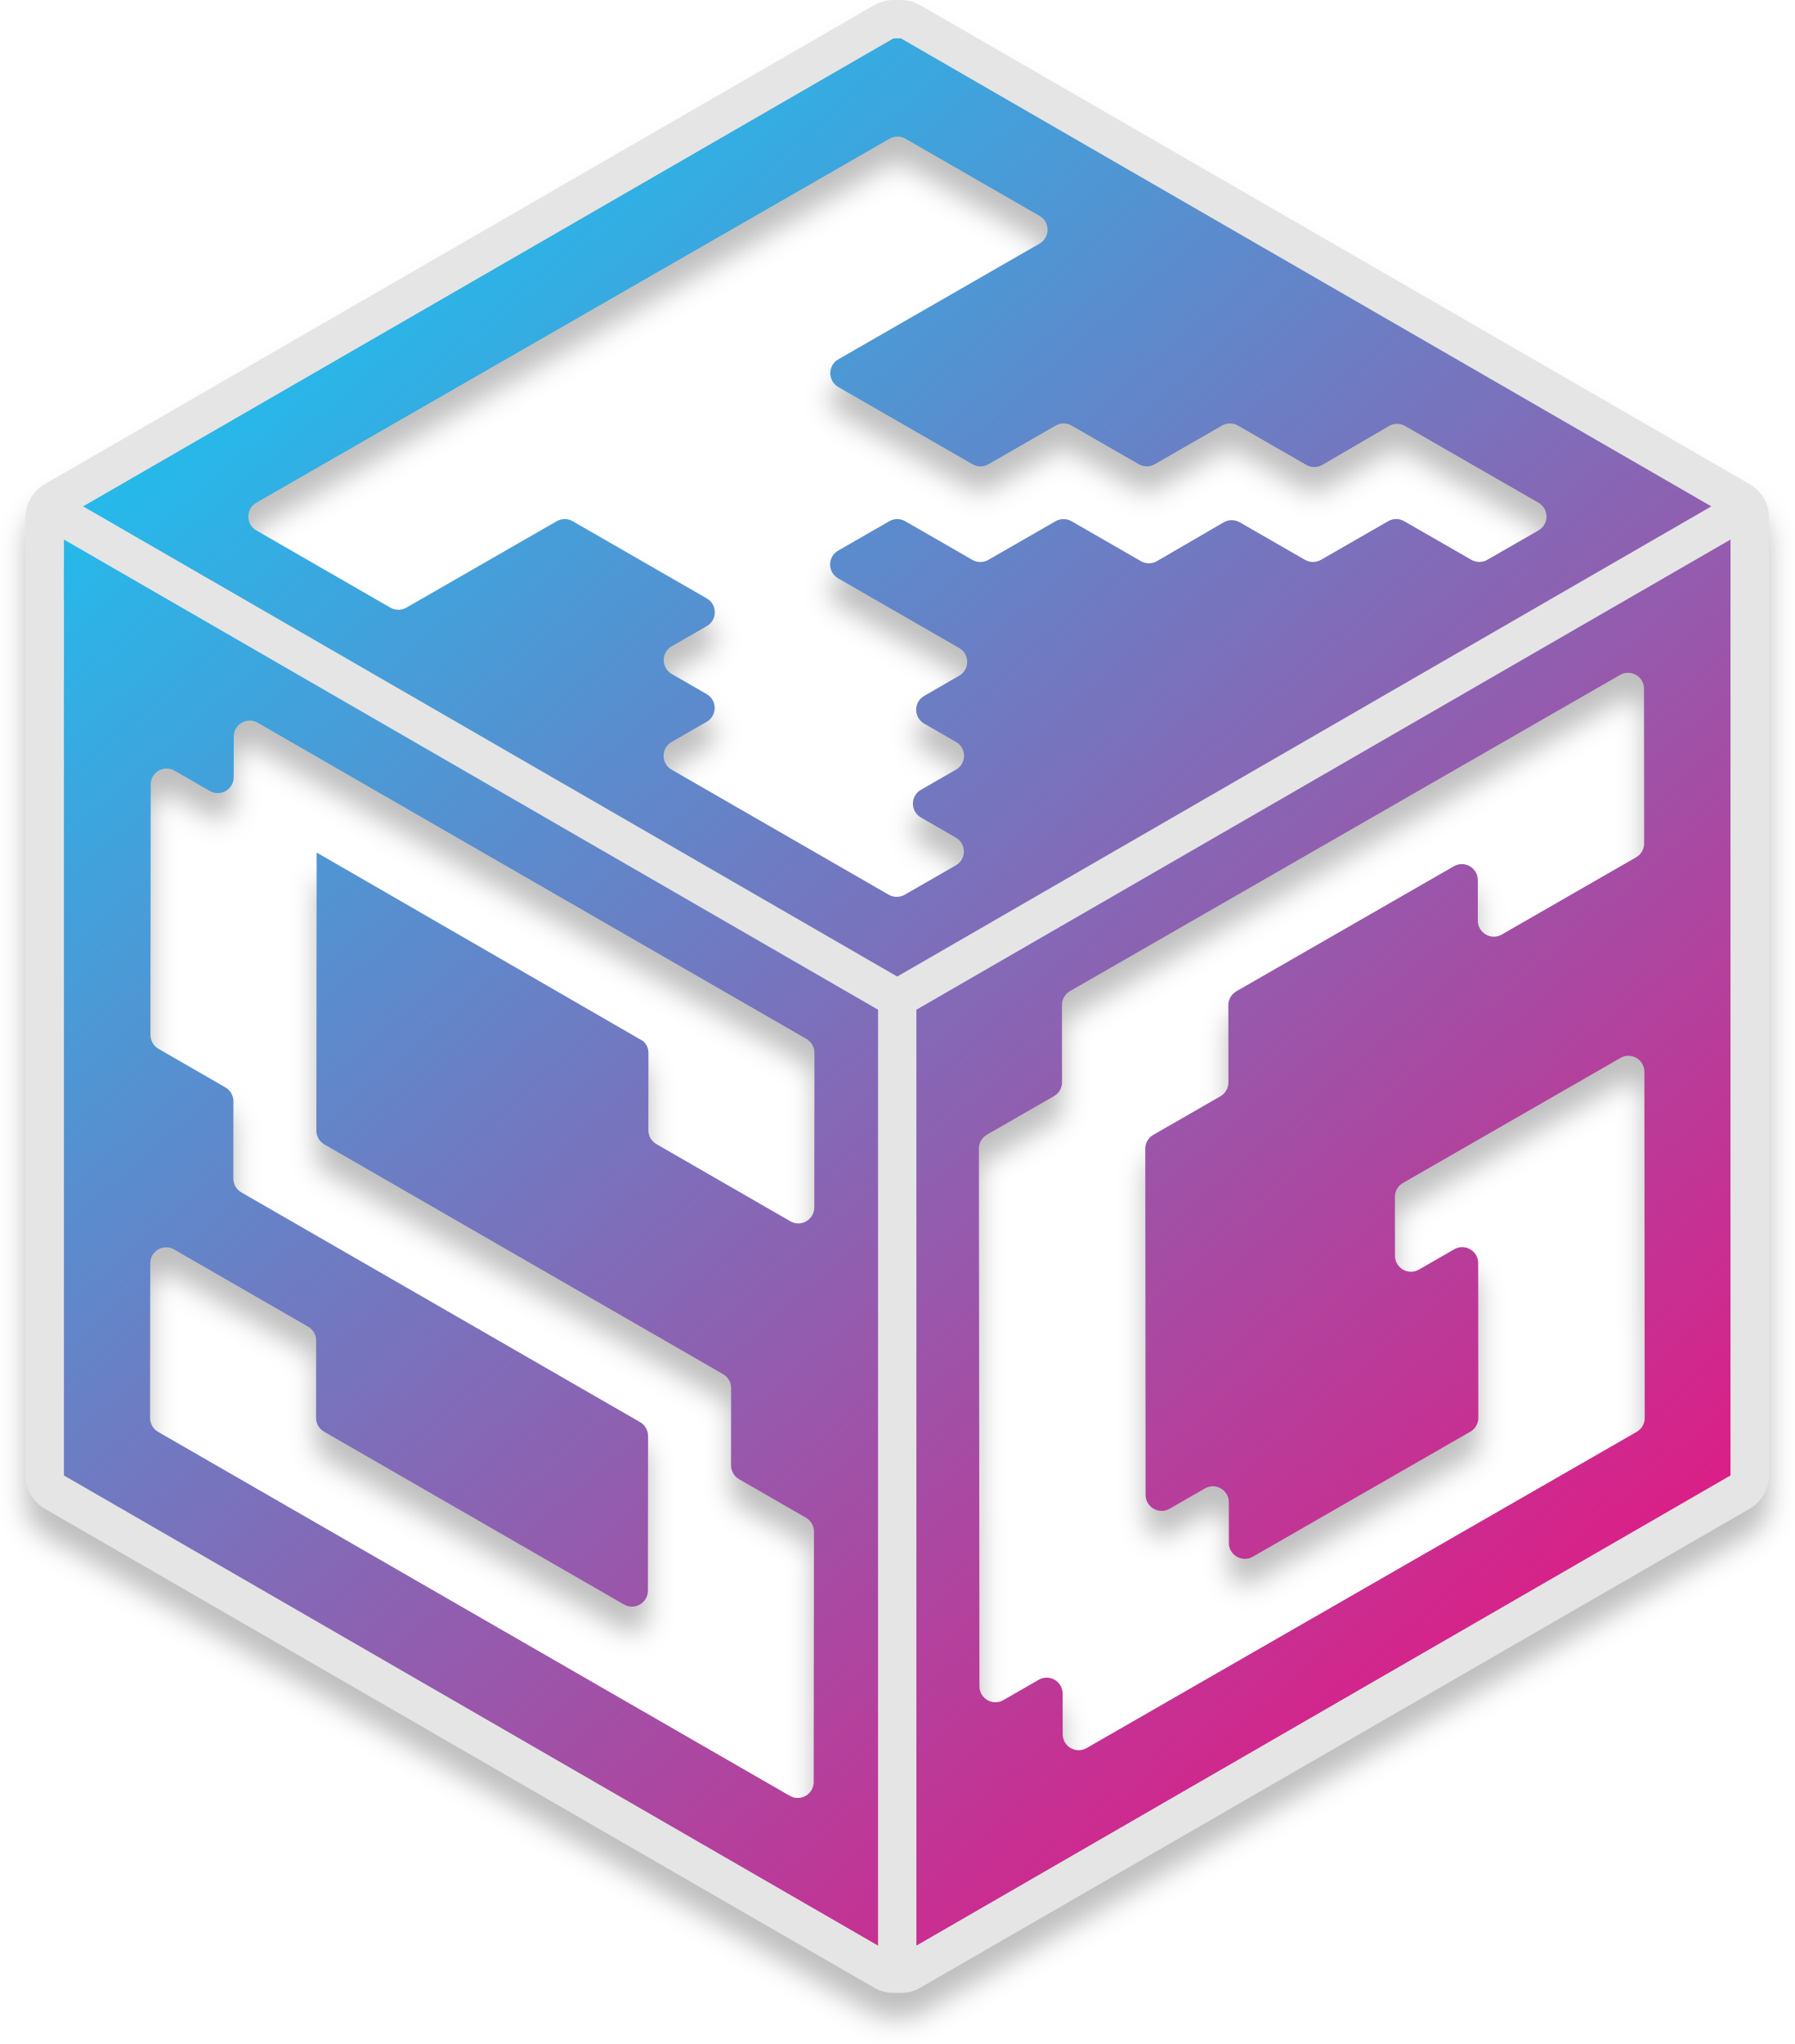
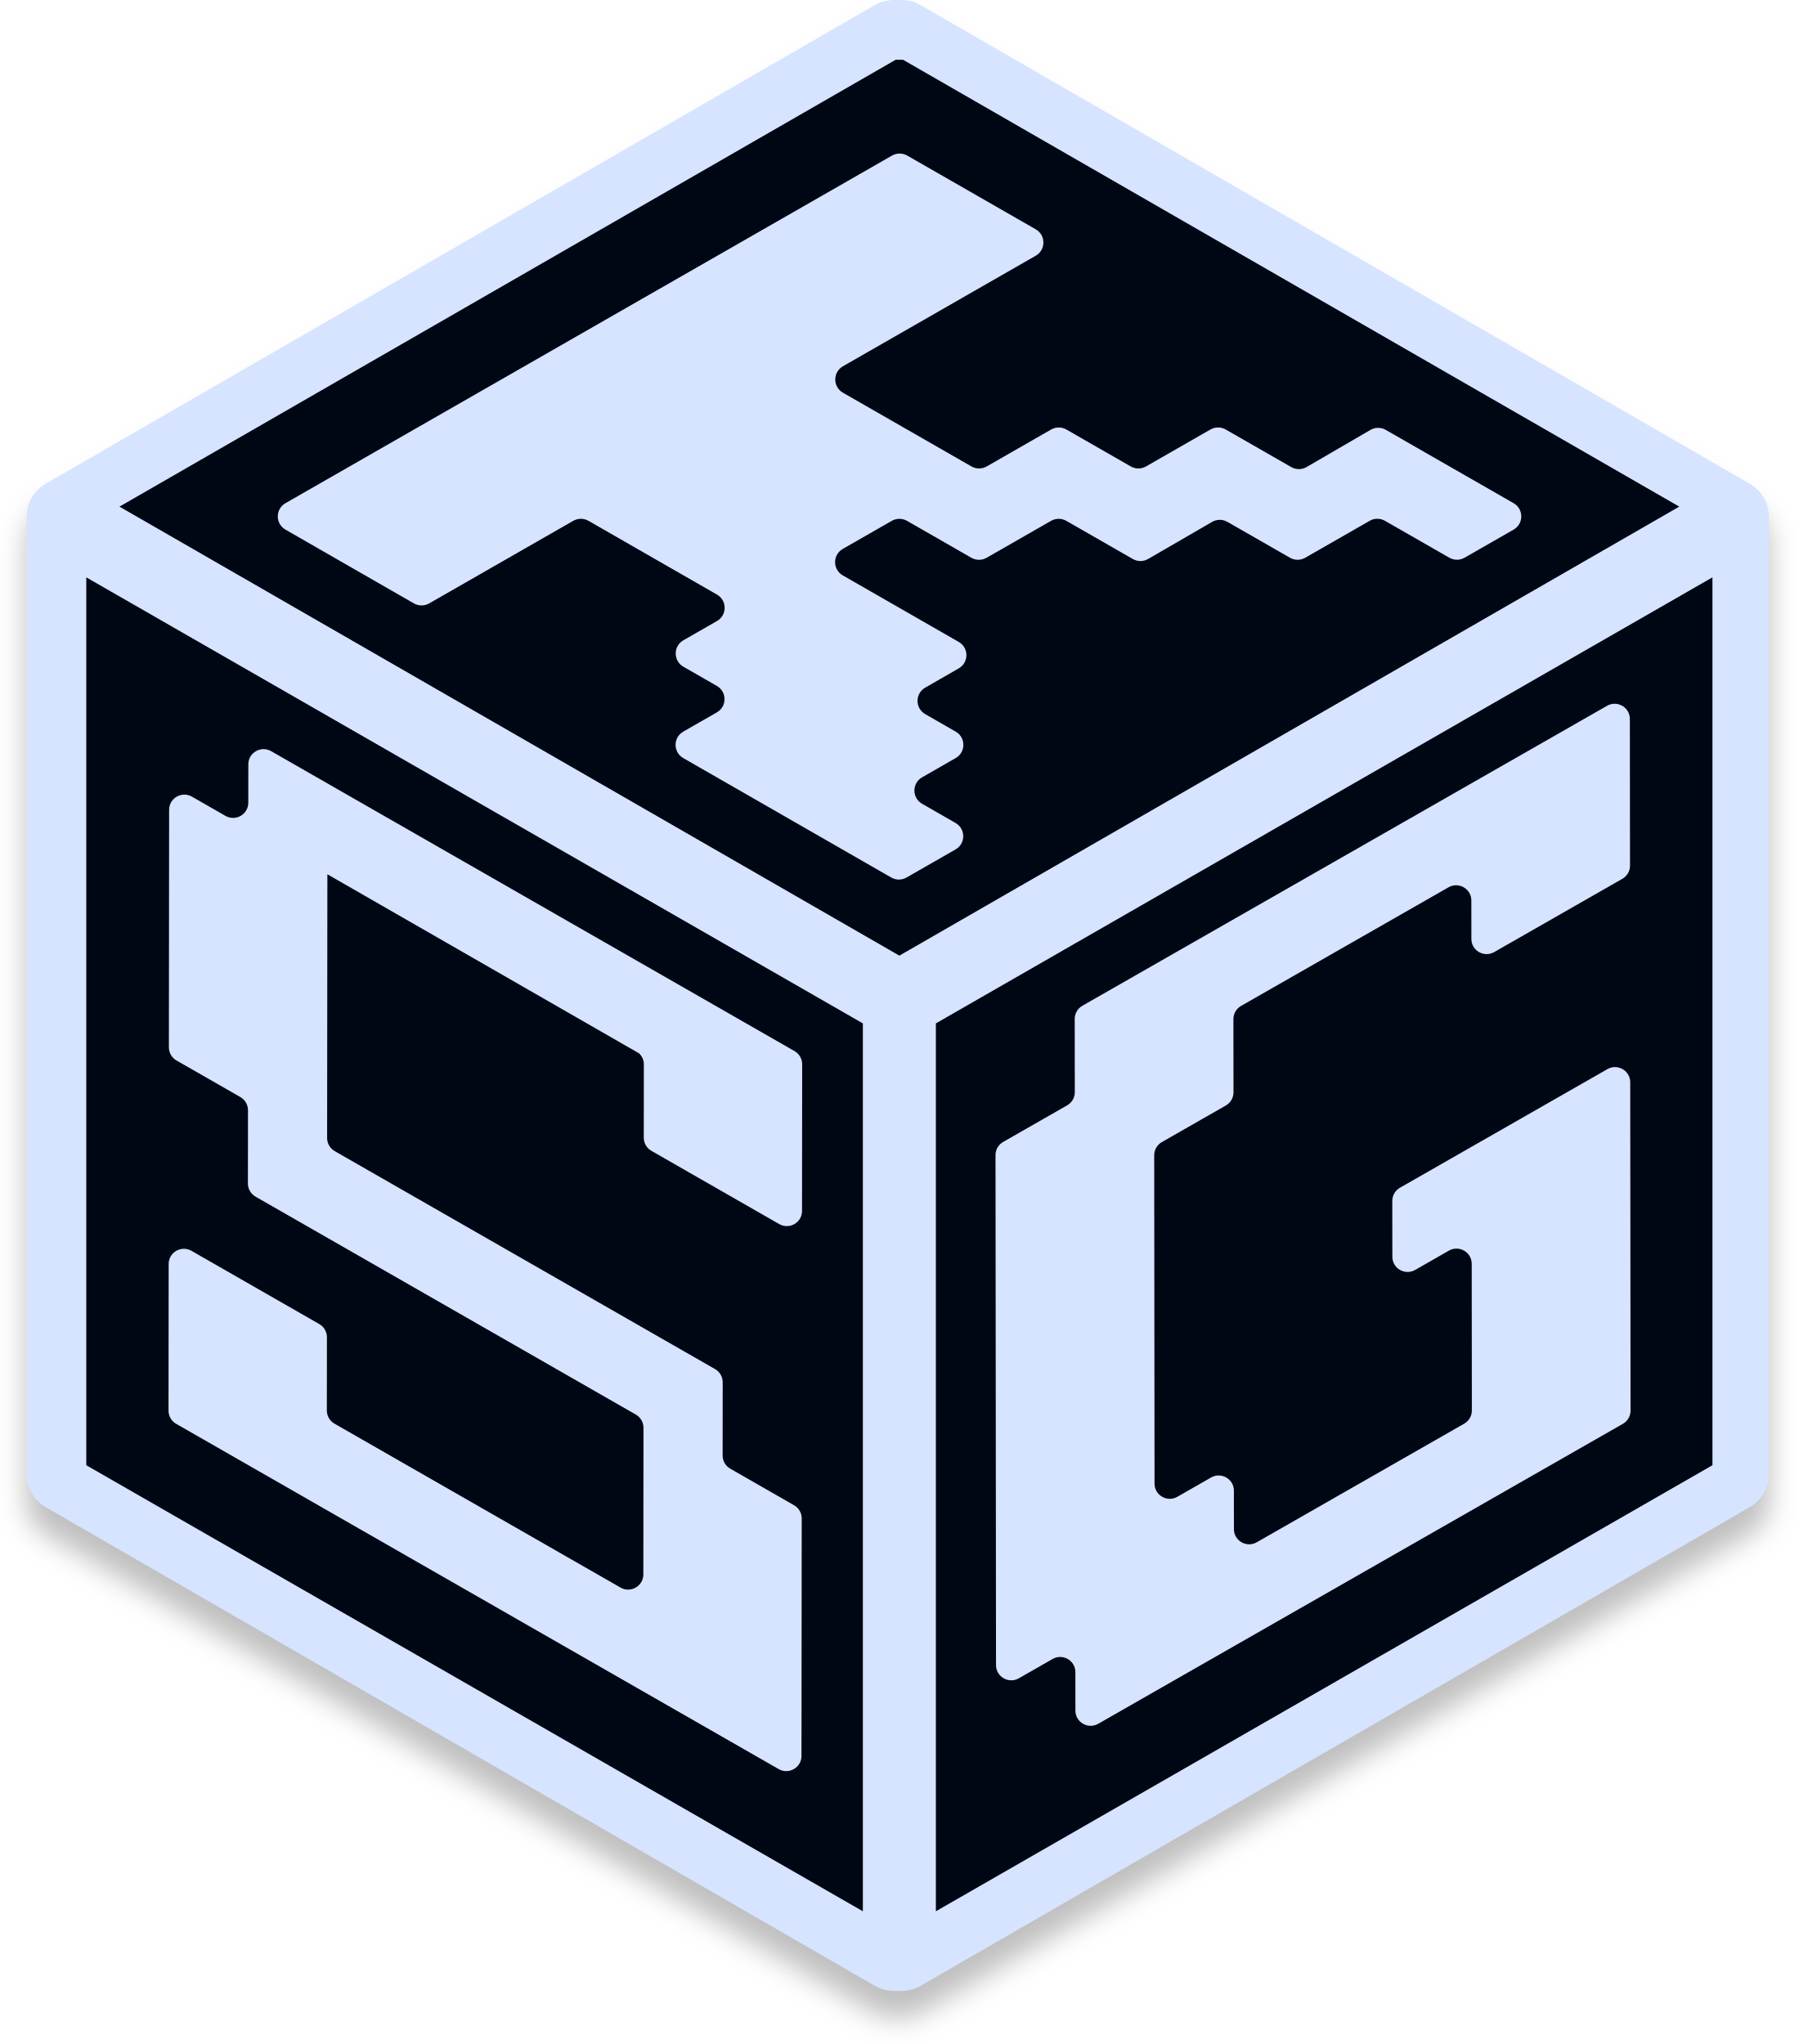
- <svg xmlns="http://www.w3.org/2000/svg" width="281" height="320" viewBox="0 0 281 320" fill="none">
-   <g id="Iso-v2" filter="url(#filter0_d)">
-     <path id="Subtract" fill-rule="evenodd" clip-rule="evenodd" d="M10 231L139.899 306H141.1L271 231V81L141.096 6.002L139.904 6L10 81V231ZM61.136 95.133L40.136 83.038C38.465 82.076 38.466 79.665 40.137 78.704L139.297 21.716C140.069 21.273 141.018 21.273 141.789 21.717L162.793 33.8C164.464 34.762 164.464 37.174 162.792 38.135L131.274 56.257C129.602 57.218 129.602 59.63 131.273 60.591L152.287 72.679C153.058 73.123 154.008 73.123 154.779 72.68L165.314 66.625C166.086 66.182 167.035 66.182 167.806 66.626L178.33 72.678C179.101 73.121 180.05 73.122 180.822 72.678L191.359 66.623C192.13 66.179 193.079 66.179 193.851 66.623L204.57 72.786C205.346 73.233 206.301 73.23 207.075 72.779C210.661 70.689 214.152 68.653 217.51 66.694C218.284 66.243 219.24 66.24 220.016 66.686L231.67 73.386L240.918 78.702C242.59 79.663 242.59 82.076 240.918 83.037L232.901 87.644C232.13 88.088 231.181 88.088 230.409 87.644L219.884 81.592C219.113 81.148 218.164 81.148 217.392 81.592L206.853 87.649C206.081 88.093 205.132 88.093 204.36 87.649L194.132 81.766C193.356 81.32 192.401 81.322 191.628 81.772C188.168 83.784 184.673 85.816 181.17 87.85C180.397 88.299 179.443 88.301 178.668 87.856L167.793 81.599C167.021 81.156 166.072 81.155 165.3 81.599L154.764 87.654C153.992 88.098 153.043 88.097 152.271 87.654L141.751 81.6C140.98 81.156 140.031 81.156 139.259 81.6L131.247 86.205C129.575 87.165 129.574 89.577 131.245 90.539L150.207 101.452C151.876 102.412 151.878 104.82 150.21 105.782C148.353 106.855 146.521 107.911 144.72 108.949C143.05 109.911 143.051 112.322 144.721 113.283L149.711 116.156C151.382 117.118 151.381 119.529 149.71 120.49L144.214 123.649C142.542 124.609 142.541 127.021 144.212 127.983L149.688 131.135C151.358 132.097 151.357 134.509 149.686 135.469L141.667 140.078C140.895 140.521 139.945 140.521 139.174 140.077L105.167 120.491C103.496 119.529 103.497 117.118 105.169 116.157L110.662 113C112.334 112.039 112.335 109.628 110.664 108.666L105.189 105.513C103.518 104.551 103.519 102.14 105.191 101.179L110.682 98.023C112.354 97.063 112.354 94.651 110.683 93.689L89.678 81.597C88.906 81.153 87.957 81.153 87.185 81.597L63.629 95.134C62.857 95.578 61.908 95.577 61.136 95.133ZM167.551 155.167L253.695 105.659C255.36 104.702 257.439 105.903 257.44 107.825L257.465 132.044C257.465 132.94 256.987 133.767 256.21 134.214L235.167 146.308C233.501 147.265 231.423 146.064 231.421 144.143L231.415 137.782C231.413 135.861 229.335 134.659 227.669 135.617L193.606 155.193C192.829 155.64 192.351 156.467 192.352 157.363L192.364 169.458C192.365 170.354 191.886 171.182 191.11 171.628L180.601 177.667C179.824 178.114 179.346 178.942 179.347 179.837L179.4 234.04C179.402 235.961 181.48 237.162 183.146 236.205L188.683 233.023C190.349 232.065 192.427 233.267 192.429 235.188L192.436 241.549C192.437 243.47 194.516 244.671 196.181 243.714L230.245 224.137C231.021 223.691 231.5 222.863 231.499 221.967L231.475 197.747C231.473 195.826 229.395 194.625 227.729 195.582L222.192 198.765C220.526 199.722 218.448 198.521 218.446 196.6L218.437 187.372C218.436 186.476 218.914 185.648 219.691 185.202L253.754 165.625C255.42 164.668 257.498 165.869 257.5 167.79L257.554 221.993C257.555 222.889 257.076 223.716 256.3 224.163L170.156 273.671C168.49 274.628 166.412 273.427 166.41 271.506L166.404 265.145C166.402 263.224 164.324 262.023 162.658 262.98L157.121 266.162C155.455 267.12 153.377 265.918 153.375 263.997L153.291 179.812C153.29 178.916 153.769 178.088 154.546 177.642L165.054 171.602C165.831 171.156 166.31 170.328 166.309 169.432L166.297 157.337C166.296 156.442 166.774 155.614 167.551 155.167ZM40.352 113.149L126.285 162.65C127.06 163.097 127.538 163.924 127.537 164.819L127.513 189.035C127.511 190.957 125.431 192.158 123.765 191.198L102.782 179.111C102.007 178.665 101.529 177.837 101.53 176.943L101.542 164.844C101.543 164.144 101.251 163.485 100.752 163.018L49.584 133.466L49.541 176.994C49.54 177.889 50.017 178.716 50.793 179.163L113.235 215.133C114.011 215.58 114.488 216.407 114.488 217.302L114.476 229.4C114.475 230.295 114.952 231.122 115.728 231.569L126.21 237.608C126.986 238.054 127.463 238.881 127.463 239.776L127.424 278.984C127.422 280.906 125.342 282.107 123.676 281.147L24.753 224.163C23.978 223.716 23.501 222.889 23.501 221.994L23.526 197.778C23.527 195.856 25.608 194.655 27.273 195.614L48.256 207.701C49.032 208.148 49.509 208.975 49.508 209.87L49.496 221.969C49.495 222.864 49.973 223.691 50.748 224.137L97.711 251.19C99.376 252.15 101.457 250.949 101.459 249.027L101.483 224.81C101.484 223.916 101.006 223.088 100.231 222.642L37.788 186.671C37.013 186.225 36.535 185.398 36.536 184.503L36.548 172.405C36.549 171.51 36.071 170.682 35.296 170.236L24.813 164.197C24.038 163.75 23.56 162.923 23.561 162.028L23.6 122.821C23.602 120.899 25.682 119.698 27.348 120.657L32.85 123.827C34.516 124.787 36.596 123.586 36.598 121.663L36.605 115.313C36.606 113.39 38.687 112.189 40.352 113.149Z" fill="url(#paint0_linear)" />
-     <path id="Union" fill-rule="evenodd" clip-rule="evenodd" d="M137.5 304.615V231V158.078L73.45 121.098L10 84.464V156V231L74.95 268.5L137.5 304.615ZM13 79.268L76.45 115.902L140.5 152.882L204.55 115.902L268 79.268L206.048 43.501L141.096 6.002L139.904 6L74.952 43.5L13 79.268ZM271 84.464L207.55 121.098L143.5 158.078V231V304.614L206.05 268.5L271 231V156V84.464ZM136.899 311.196C137.811 311.723 138.846 312 139.899 312H140.5H141.1C142.153 312 143.188 311.723 144.1 311.196L209.05 273.696L274 236.196C275.857 235.124 277 233.144 277 231V156V81C277 78.856 275.856 76.875 274 75.803L209.048 38.305L144.096 0.806C143.187 0.281 142.157 0.004 141.107 0.002L139.915 9.70057e-06C138.858 -0.002 137.819 0.275 136.904 0.804L71.952 38.304L7 75.803C5.144 76.875 4 78.856 4 81V156V231C4 233.144 5.144 235.124 7 236.196L71.95 273.696L136.899 311.196Z" fill="#E5E5E5" />
+ <svg xmlns="http://www.w3.org/2000/svg" width="271" height="308" viewBox="0 0 271 308" fill="none">
+   <g id="Iso-v3" filter="url(#filter0_d)">
+     <path id="background" fill-rule="evenodd" clip-rule="evenodd" d="M131.788 299.227C132.665 299.733 133.659 300 134.672 300H135.827C136.84 300 137.835 299.733 138.712 299.227L263.616 227.112C265.401 226.081 266.5 224.177 266.5 222.115V77.884C266.5 75.823 265.4 73.918 263.615 72.888L138.708 0.775C137.834 0.27 136.843 0.004 135.834 0.002L134.687 9.32747e-06C133.671 -0.002 132.672 0.265 131.792 0.773L6.885 72.888C5.1 73.918 4 75.823 4 77.884V222.115C4 224.177 5.1 226.081 6.885 227.112L131.788 299.227Z" fill="#D6E4FF" />
+     <g id="letters">
+       <path id="g-panel" fill-rule="evenodd" clip-rule="evenodd" d="M258 87L141 154.211V288L258 220.789V87ZM242.12 106.352L163.07 151.553C162.357 151.961 161.918 152.717 161.919 153.535L161.93 164.577C161.931 165.395 161.492 166.151 160.779 166.558L151.136 172.073C150.423 172.48 149.984 173.236 149.985 174.054L150.062 250.916C150.064 252.67 151.971 253.767 153.499 252.893L158.58 249.987C160.109 249.113 162.016 250.21 162.018 251.964L162.023 257.771C162.025 259.526 163.932 260.622 165.461 259.748L244.51 214.547C245.223 214.139 245.662 213.383 245.661 212.566L245.612 163.078C245.61 161.324 243.703 160.227 242.175 161.101L210.916 178.975C210.204 179.383 209.765 180.138 209.765 180.956L209.774 189.381C209.776 191.136 211.683 192.232 213.211 191.358L218.292 188.453C219.821 187.579 221.728 188.675 221.73 190.429L221.752 212.542C221.753 213.36 221.313 214.116 220.601 214.523L189.343 232.397C187.814 233.271 185.907 232.174 185.905 230.42L185.9 224.613C185.898 222.859 183.991 221.762 182.462 222.636L177.381 225.542C175.853 226.416 173.946 225.319 173.944 223.565L173.894 174.077C173.894 173.259 174.333 172.504 175.045 172.096L184.689 166.582C185.401 166.174 185.841 165.419 185.84 164.601L185.829 153.558C185.828 152.74 186.267 151.984 186.98 151.577L218.238 133.703C219.766 132.829 221.673 133.926 221.675 135.68L221.681 141.487C221.683 143.242 223.589 144.338 225.118 143.464L244.428 132.422C245.141 132.015 245.58 131.259 245.579 130.441L245.557 108.329C245.555 106.575 243.648 105.478 242.12 106.352Z" fill="#000714" />
+       <path id="s-panel" fill-rule="evenodd" clip-rule="evenodd" d="M130 154.21V288L13 220.789V87L130 154.21ZM119.708 158.385L40.853 113.19C39.324 112.314 37.415 113.41 37.414 115.165L37.408 120.964C37.406 122.719 35.497 123.815 33.969 122.939L28.919 120.045C27.39 119.169 25.482 120.266 25.48 122.021L25.444 157.817C25.443 158.634 25.881 159.389 26.593 159.797L36.213 165.311C36.924 165.718 37.362 166.474 37.362 167.291L37.351 178.336C37.35 179.154 37.788 179.909 38.5 180.317L95.8 213.158C96.511 213.566 96.95 214.321 96.949 215.138L96.927 237.247C96.925 239.002 95.016 240.099 93.488 239.223L50.392 214.523C49.681 214.116 49.243 213.36 49.243 212.543L49.255 201.497C49.255 200.68 48.817 199.925 48.105 199.517L28.851 188.482C27.322 187.606 25.413 188.702 25.412 190.457L25.39 212.567C25.389 213.384 25.827 214.139 26.538 214.547L117.314 266.574C118.843 267.45 120.752 266.354 120.753 264.598L120.789 228.802C120.79 227.985 120.352 227.23 119.64 226.822L110.021 221.308C109.309 220.901 108.871 220.145 108.872 219.328L108.883 208.282C108.883 207.465 108.445 206.71 107.734 206.302L50.434 173.461C49.722 173.053 49.284 172.298 49.285 171.481L49.324 131.74L96.278 158.721C96.736 159.147 97.004 159.749 97.003 160.388L96.992 171.434C96.992 172.251 97.43 173.006 98.141 173.414L117.396 184.45C118.925 185.326 120.834 184.229 120.835 182.474L120.857 160.365C120.858 159.548 120.42 158.793 119.708 158.385Z" fill="#000714" />
+       <path id="k-panel" fill-rule="evenodd" clip-rule="evenodd" d="M18 76.341L135.5 144L253 76.341L136.05 9.002L134.951 9L18 76.341ZM43.007 79.806L62.361 90.923C63.072 91.331 63.947 91.331 64.659 90.924L86.366 78.481C87.078 78.073 87.953 78.074 88.664 78.482L108.022 89.596C109.562 90.48 109.561 92.696 108.02 93.579L102.96 96.48C101.419 97.363 101.419 99.579 102.958 100.463L108.004 103.361C109.544 104.245 109.543 106.461 108.003 107.344L102.94 110.246C101.4 111.129 101.399 113.345 102.938 114.23L134.278 132.23C134.989 132.639 135.864 132.639 136.576 132.231L143.965 127.996C145.506 127.113 145.507 124.897 143.967 124.012L138.921 121.115C137.381 120.231 137.382 118.014 138.923 117.131L143.987 114.228C145.528 113.345 145.529 111.129 143.989 110.245L139.39 107.605C137.851 106.721 137.85 104.505 139.389 103.621C141.049 102.667 142.737 101.696 144.449 100.71C145.985 99.826 145.984 97.613 144.445 96.73L126.971 86.7C125.431 85.816 125.432 83.6 126.972 82.716L134.356 78.484C135.067 78.076 135.942 78.077 136.653 78.485L146.348 84.048C147.059 84.456 147.934 84.456 148.645 84.049L158.355 78.483C159.066 78.076 159.941 78.076 160.652 78.484L170.674 84.234C171.389 84.644 172.268 84.642 172.98 84.229C176.208 82.359 179.43 80.492 182.618 78.642C183.331 78.229 184.21 78.227 184.925 78.637L194.352 84.044C195.063 84.452 195.937 84.452 196.648 84.044L206.362 78.477C207.073 78.069 207.947 78.069 208.658 78.477L218.358 84.039C219.068 84.447 219.943 84.447 220.654 84.04L228.042 79.805C229.583 78.922 229.583 76.704 228.042 75.821L208.78 64.777C208.064 64.367 207.183 64.37 206.47 64.784C203.376 66.585 200.159 68.456 196.853 70.377C196.141 70.791 195.26 70.794 194.545 70.384L184.666 64.719C183.955 64.311 183.081 64.311 182.37 64.718L172.659 70.284C171.948 70.692 171.074 70.692 170.363 70.284L160.665 64.721C159.954 64.314 159.079 64.313 158.368 64.721L148.659 70.286C147.948 70.693 147.073 70.693 146.362 70.285L126.997 59.175C125.457 58.291 125.457 56.075 126.997 55.191L156.044 38.535C157.584 37.652 157.585 35.435 156.044 34.551L136.688 23.445C135.977 23.038 135.102 23.037 134.391 23.445L43.009 75.823C41.469 76.706 41.468 78.922 43.007 79.806Z" fill="#000714" />
+     </g>
  </g>
  <defs>
-     <filter id="filter0_d" x="0" y="0" width="281" height="320" filterUnits="userSpaceOnUse" color-interpolation-filters="sRGB">
+     <filter id="filter0_d" x="0" y="0" width="270.5" height="308" filterUnits="userSpaceOnUse" color-interpolation-filters="sRGB">
      <feFlood flood-opacity="0" result="BackgroundImageFix" />
      <feColorMatrix in="SourceAlpha" type="matrix" values="0 0 0 0 0 0 0 0 0 0 0 0 0 0 0 0 0 0 127 0" />
      <feOffset dy="4" />
      <feGaussianBlur stdDeviation="2" />
      <feColorMatrix type="matrix" values="0 0 0 0 0 0 0 0 0 0 0 0 0 0 0 0 0 0 0.25 0" />
      <feBlend mode="normal" in2="BackgroundImageFix" result="effect1_dropShadow" />
      <feBlend mode="normal" in="SourceGraphic" in2="effect1_dropShadow" result="shape" />
    </filter>
-     <linearGradient id="paint0_linear" x1="271" y1="306" x2="10" y2="6" gradientUnits="userSpaceOnUse">
-       <stop stop-color="#FF0073" />
-       <stop offset="1" stop-color="#00D9FF" />
-     </linearGradient>
  </defs>
</svg>
